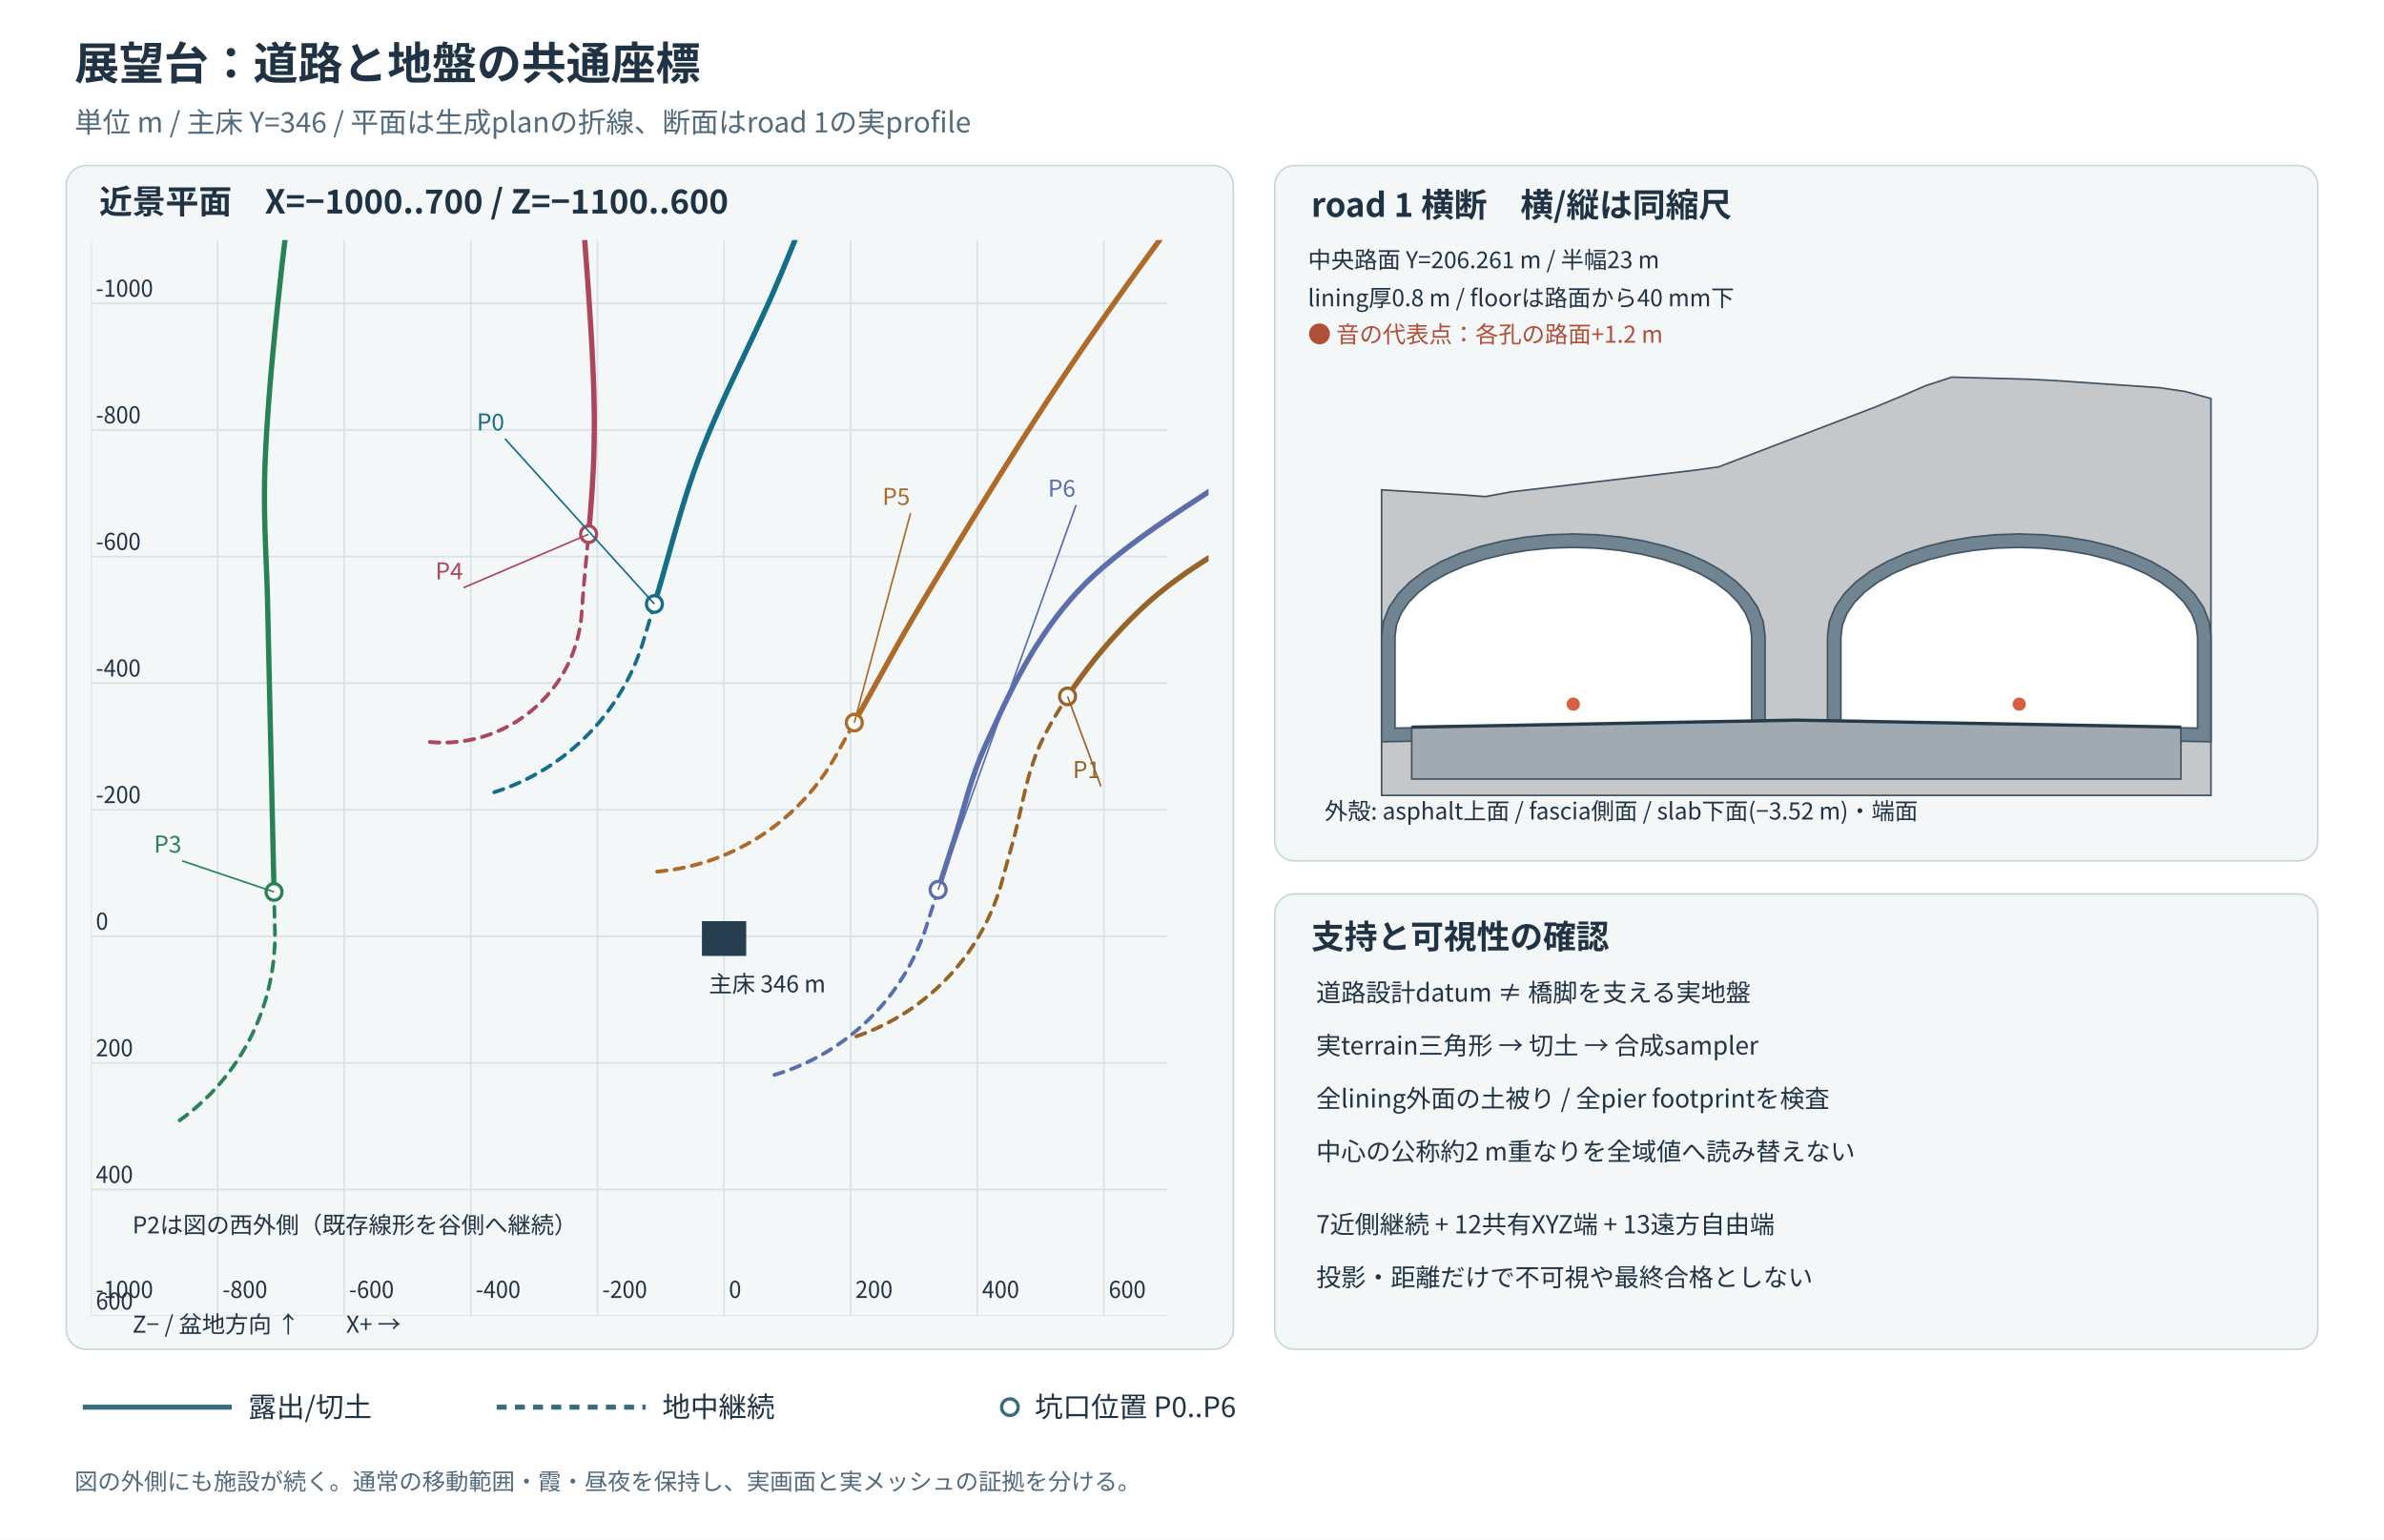
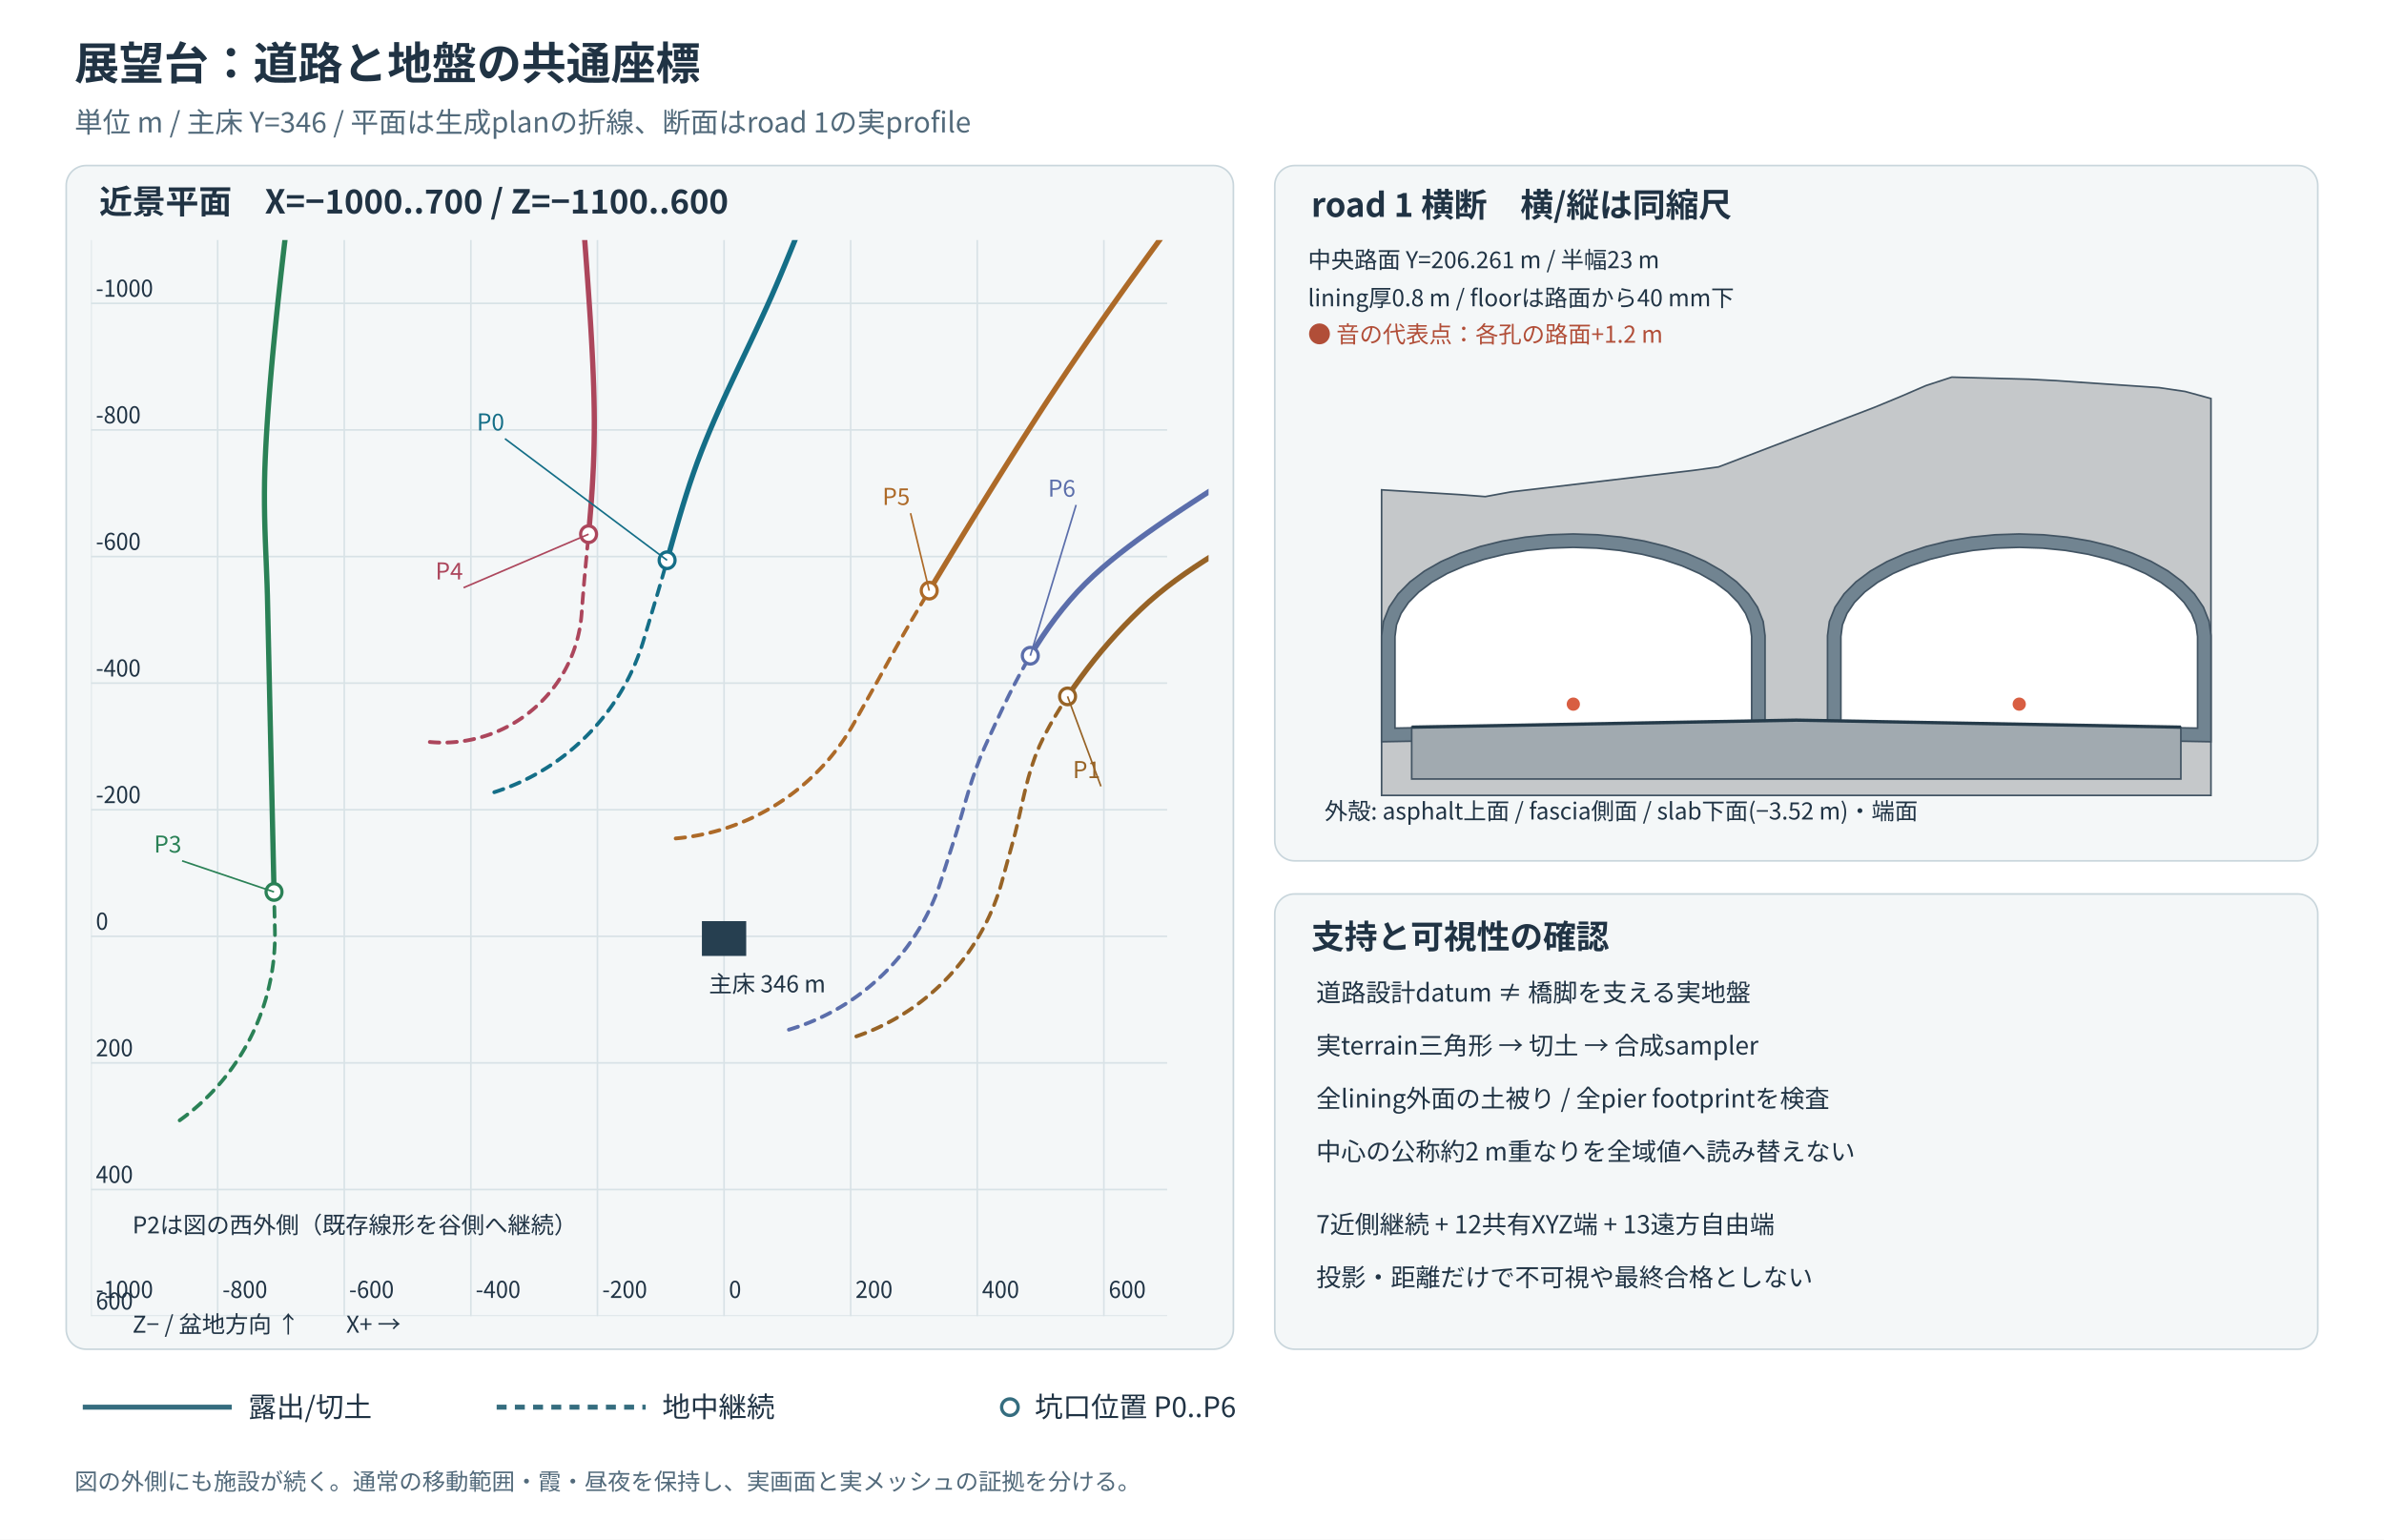
<svg xmlns="http://www.w3.org/2000/svg" viewBox="0 0 1440 930" role="img" aria-labelledby="title description">
  <defs>
    <clipPath id="plan">
      <rect x="55" y="145" width="675" height="650" />
    </clipPath>
  </defs>
  <style>text{font-family:"Hiragino Kaku Gothic ProN","Noto Sans CJK JP",sans-serif;fill:#203344;font-size:17px}.small{font-size:14px}.title{font-size:27px;font-weight:700}.section{font-size:20px;font-weight:700}.muted{fill:#526a7b}.panel{fill:#f4f7f8;stroke:#c9d6dc}.grid{stroke:#d8e2e6;stroke-width:1}.road{fill:none;stroke-linejoin:round;stroke-linecap:round}.note{font-size:15px}</style>
  <rect width="1440" height="930" fill="#fff" />
  <text x="45" y="48" class="title">展望台：道路と地盤の共通座標</text>
  <text x="45" y="80" class="muted">単位 m / 主床 Y=346 / 平面は生成planの折線、断面はroad 1の実profile</text>
  <rect x="40" y="100" width="705" height="715" rx="12" class="panel" />
  <text x="60" y="129" class="section">近景平面　X=−1000..700 / Z=−1100..600</text>
  <g clip-path="url(#plan)">
    <g transform="translate(55 0) scale(0.962963 1) translate(-55 0)">
      <path d="M55.00,145 V795" class="grid" />
      <text x="58.0" y="784" class="small">-1000</text>
      <path d="M134.41,145 V795" class="grid" />
      <text x="137.412" y="784" class="small">-800</text>
      <path d="M213.82,145 V795" class="grid" />
      <text x="216.824" y="784" class="small">-600</text>
      <path d="M293.24,145 V795" class="grid" />
      <text x="296.235" y="784" class="small">-400</text>
      <path d="M372.65,145 V795" class="grid" />
      <text x="375.647" y="784" class="small">-200</text>
      <path d="M452.06,145 V795" class="grid" />
      <text x="455.059" y="784" class="small">0</text>
      <path d="M531.47,145 V795" class="grid" />
      <text x="534.471" y="784" class="small">200</text>
      <path d="M610.88,145 V795" class="grid" />
      <text x="613.882" y="784" class="small">400</text>
      <path d="M690.29,145 V795" class="grid" />
      <text x="693.294" y="784" class="small">600</text>
      <path d="M55,183.24 H730" class="grid" />
      <text x="58" y="179.235" class="small">-1000</text>
      <path d="M55,259.71 H730" class="grid" />
      <text x="58" y="255.706" class="small">-800</text>
      <path d="M55,336.18 H730" class="grid" />
      <text x="58" y="332.176" class="small">-600</text>
      <path d="M55,412.65 H730" class="grid" />
      <text x="58" y="408.647" class="small">-400</text>
      <path d="M55,489.12 H730" class="grid" />
      <text x="58" y="485.118" class="small">-200</text>
      <path d="M55,565.59 H730" class="grid" />
      <text x="58" y="561.588" class="small">0</text>
      <path d="M55,642.06 H730" class="grid" />
      <text x="58" y="638.059" class="small">200</text>
      <path d="M55,718.53 H730" class="grid" />
      <text x="58" y="714.529" class="small">400</text>
      <path d="M55,795.00 H730" class="grid" />
      <text x="58" y="791.0" class="small">600</text>
-       <polyline points="408.38,364.85 408.38,364.85 410.43,358.26 412.43,351.66 414.39,345.04 416.33,338.42 418.26,331.80 420.20,325.18 422.16,318.57 424.16,311.96 426.22,305.38 428.35,298.81 430.55,292.27 432.86,285.76 435.26,279.28 437.79,272.84 440.42,266.45 443.14,260.09 445.95,253.77 448.83,247.47 451.76,241.20 454.75,234.95 457.77,228.72 460.81,222.49 463.86,216.27 466.92,210.06 469.97,203.84 473.00,197.61 476.00,191.37 478.97,185.11 481.89,178.83 484.73,172.52 487.52,166.19 490.26,159.83 492.97,153.47 495.66,147.10 498.34,140.72 501.04,134.35 503.75,127.99 506.50,121.64 509.29,115.31 512.13,109.00 515.04,102.71 518.02,96.46 521.09,90.25 524.25,84.08 527.51,77.96 530.88,71.90" class="road" stroke="#146e87" stroke-width="3.3" />
-       <polyline points="307.90,478.53 308.84,478.24 309.79,477.94 310.73,477.63 311.67,477.32 312.60,477.00 313.54,476.68 314.47,476.35 315.40,476.01 316.32,475.67 317.25,475.32 318.17,474.97 319.09,474.61 320.00,474.24 320.92,473.87 321.83,473.49 322.74,473.10 323.64,472.71 324.54,472.31 325.44,471.91 326.34,471.50 327.24,471.08 328.13,470.66 329.01,470.23 329.90,469.80 330.78,469.36 331.66,468.91 332.53,468.46 333.41,468.01 334.27,467.54 335.14,467.07 336.00,466.60 336.86,466.12 337.71,465.63 338.56,465.14 339.41,464.64 340.26,464.14 341.10,463.63 341.93,463.12 342.77,462.60 343.60,462.07 344.42,461.54 345.24,461.01 346.06,460.46 346.87,459.92 347.68,459.36 348.49,458.80 349.29,458.24 350.09,457.67 350.88,457.10 351.67,456.52 352.46,455.93 353.24,455.34 354.02,454.75 354.79,454.15 355.56,453.54 356.32,452.93 357.08,452.32 357.83,451.70 358.58,451.07 359.33,450.44 360.07,449.80 360.81,449.16 361.54,448.52 362.27,447.87 362.99,447.21 363.71,446.55 364.42,445.88 365.13,445.21 365.83,444.54 366.53,443.86 367.22,443.18 367.91,442.49 368.60,441.80 369.27,441.10 369.95,440.40 370.62,439.69 371.28,438.98 371.94,438.26 372.59,437.54 373.24,436.82 373.88,436.09 374.52,435.36 375.15,434.62 375.78,433.88 376.40,433.13 377.01,432.38 377.63,431.63 378.23,430.87 378.83,430.11 379.42,429.34 380.01,428.58 380.60,427.80 381.17,427.02 381.74,426.24 382.31,425.46 382.87,424.67 383.43,423.88 383.98,423.08 384.52,422.28 385.06,421.48 385.59,420.67 386.11,419.86 386.63,419.04 387.15,418.23 387.66,417.40 388.16,416.58 388.65,415.75 389.14,414.92 389.63,414.09 390.11,413.25 390.58,412.41 391.05,411.56 391.51,410.72 391.96,409.87 392.41,409.01 392.85,408.16 393.28,407.30 393.71,406.44 394.14,405.57 394.55,404.71 394.96,403.83 395.37,402.96 395.77,402.09 396.16,401.21 396.54,400.33 396.92,399.44 397.29,398.56 397.66,397.67 398.02,396.78 398.37,395.88 398.72,394.99 399.06,394.09 399.39,393.19 399.72,392.29 400.04,391.38 400.36,390.48 400.66,389.57 400.97,388.66 401.26,387.74 401.55,386.83 401.83,385.91 402.12,385.00 402.40,384.08 402.69,383.17 402.97,382.25 403.26,381.34 403.54,380.42 403.83,379.50 404.11,378.59 404.40,377.67 404.68,376.76 404.97,375.84 405.25,374.93 405.53,374.01 405.82,373.09 406.10,372.18 406.39,371.26 406.67,370.35 406.96,369.43 407.24,368.52 407.53,367.60 407.81,366.68 408.10,365.77 408.38,364.85" class="road" stroke="#146e87" stroke-width="2.3" stroke-dasharray="6 5" />
+       <polyline points="416.33,338.42 416.33,338.42 418.26,331.80 420.20,325.18 422.16,318.57 424.16,311.96 426.22,305.38 428.35,298.81 430.55,292.27 432.86,285.76 435.26,279.28 437.79,272.84 440.42,266.45 443.14,260.09 445.95,253.77 448.83,247.47 451.76,241.20 454.75,234.95 457.77,228.72 460.81,222.49 463.86,216.27 466.92,210.06 469.97,203.84 473.00,197.61 476.00,191.37 478.97,185.11 481.89,178.83 484.73,172.52 487.52,166.19 490.26,159.83 492.97,153.47 495.66,147.10 498.34,140.72 501.04,134.35 503.75,127.99 506.50,121.64 509.29,115.31 512.13,109.00 515.04,102.71 518.02,96.46 521.09,90.25 524.25,84.08 527.51,77.96 530.88,71.90" class="road" stroke="#146e87" stroke-width="3.3" />
+       <polyline points="307.90,478.53 308.84,478.24 309.79,477.94 310.73,477.63 311.67,477.32 312.60,477.00 313.54,476.68 314.47,476.35 315.40,476.01 316.32,475.67 317.25,475.32 318.17,474.97 319.09,474.61 320.00,474.24 320.92,473.87 321.83,473.49 322.74,473.10 323.64,472.71 324.54,472.31 325.44,471.91 326.34,471.50 327.24,471.08 328.13,470.66 329.01,470.23 329.90,469.80 330.78,469.36 331.66,468.91 332.53,468.46 333.41,468.01 334.27,467.54 335.14,467.07 336.00,466.60 336.86,466.12 337.71,465.63 338.56,465.14 339.41,464.64 340.26,464.14 341.10,463.63 341.93,463.12 342.77,462.60 343.60,462.07 344.42,461.54 345.24,461.01 346.06,460.46 346.87,459.92 347.68,459.36 348.49,458.80 349.29,458.24 350.09,457.67 350.88,457.10 351.67,456.52 352.46,455.93 353.24,455.34 354.02,454.75 354.79,454.15 355.56,453.54 356.32,452.93 357.08,452.32 357.83,451.70 358.58,451.07 359.33,450.44 360.07,449.80 360.81,449.16 361.54,448.52 362.27,447.87 362.99,447.21 363.71,446.55 364.42,445.88 365.13,445.21 365.83,444.54 366.53,443.86 367.22,443.18 367.91,442.49 368.60,441.80 369.27,441.10 369.95,440.40 370.62,439.69 371.28,438.98 371.94,438.26 372.59,437.54 373.24,436.82 373.88,436.09 374.52,435.36 375.15,434.62 375.78,433.88 376.40,433.13 377.01,432.38 377.63,431.63 378.23,430.87 378.83,430.11 379.42,429.34 380.01,428.58 380.60,427.80 381.17,427.02 381.74,426.24 382.31,425.46 382.87,424.67 383.43,423.88 383.98,423.08 384.52,422.28 385.06,421.48 385.59,420.67 386.11,419.86 386.63,419.04 387.15,418.23 387.66,417.40 388.16,416.58 388.65,415.75 389.14,414.92 389.63,414.09 390.11,413.25 390.58,412.41 391.05,411.56 391.51,410.72 391.96,409.87 392.41,409.01 392.85,408.16 393.28,407.30 393.71,406.44 394.14,405.57 394.55,404.71 394.96,403.83 395.37,402.96 395.77,402.09 396.16,401.21 396.54,400.33 396.92,399.44 397.29,398.56 397.66,397.67 398.02,396.78 398.37,395.88 398.72,394.99 399.06,394.09 399.39,393.19 399.72,392.29 400.04,391.38 400.36,390.48 400.66,389.57 400.97,388.66 401.26,387.74 401.55,386.83 401.83,385.91 402.12,385.00 402.40,384.08 402.69,383.17 402.97,382.25 403.26,381.34 403.54,380.42 403.83,379.50 404.11,378.59 404.40,377.67 404.68,376.76 404.97,375.84 405.25,374.93 405.53,374.01 405.82,373.09 406.10,372.18 406.39,371.26 406.67,370.35 406.96,369.43 407.24,368.52 407.53,367.60 407.81,366.68 408.10,365.77 408.38,364.85 410.43,358.26 412.43,351.66 414.39,345.04 416.33,338.42" class="road" stroke="#146e87" stroke-width="2.3" stroke-dasharray="6 5" />
      <polyline points="667.52,420.66 667.52,420.66 671.54,414.97 675.70,409.38 679.98,403.87 684.40,398.46 688.93,393.14 693.58,387.92 698.36,382.80 703.25,377.78 708.26,372.87 713.39,368.09 718.65,363.43 724.08,358.96 729.66,354.65 735.36,350.51 741.17,346.51 747.08,342.63 753.06,338.86 759.10,335.18 765.19,331.59 771.32,328.05 777.48,324.56 783.65,321.09 789.84,317.65 796.03,314.21 802.21,310.76 808.38,307.29" class="road" stroke="#976326" stroke-width="3.3" />
      <polyline points="534.99,626.03 535.93,625.72 536.86,625.40 537.80,625.07 538.73,624.74 539.66,624.40 540.58,624.06 541.51,623.70 542.43,623.35 543.34,622.98 544.26,622.61 545.17,622.24 546.08,621.86 546.99,621.47 547.89,621.08 548.80,620.68 549.70,620.27 550.59,619.86 551.48,619.44 552.37,619.02 553.26,618.59 554.14,618.15 555.02,617.71 555.90,617.26 556.78,616.81 557.65,616.35 558.51,615.89 559.38,615.42 560.24,614.94 561.10,614.46 561.95,613.97 562.80,613.48 563.65,612.98 564.49,612.47 565.33,611.96 566.16,611.45 567.00,610.92 567.82,610.40 568.65,609.86 569.47,609.33 570.28,608.78 571.10,608.23 571.91,607.68 572.71,607.12 573.51,606.55 574.31,605.98 575.10,605.41 575.89,604.83 576.67,604.24 577.45,603.65 578.23,603.05 579.00,602.45 579.76,601.84 580.53,601.23 581.28,600.61 582.04,599.99 582.79,599.36 583.53,598.73 584.27,598.09 585.00,597.45 585.73,596.80 586.46,596.15 587.18,595.49 587.90,594.83 588.61,594.16 589.32,593.49 590.02,592.82 590.71,592.14 591.41,591.45 592.09,590.76 592.77,590.07 593.45,589.37 594.12,588.66 594.79,587.95 595.45,587.24 596.11,586.53 596.76,585.80 597.41,585.08 598.05,584.35 598.68,583.61 599.31,582.88 599.94,582.13 600.56,581.39 601.17,580.64 601.78,579.88 602.38,579.12 602.98,578.36 603.57,577.59 604.16,576.82 604.74,576.04 605.32,575.27 605.89,574.48 606.45,573.70 607.01,572.91 607.56,572.11 608.11,571.32 608.65,570.51 609.19,569.71 609.72,568.90 610.24,568.09 610.76,567.27 611.27,566.45 611.78,565.63 612.28,564.81 612.77,563.98 613.26,563.15 613.74,562.31 614.22,561.47 614.69,560.63 615.15,559.79 615.61,558.94 616.06,558.09 616.51,557.23 616.95,556.38 617.38,555.52 617.81,554.65 618.23,553.79 618.65,552.92 619.05,552.05 619.46,551.17 619.85,550.30 620.24,549.42 620.62,548.54 621.00,547.65 621.37,546.76 621.74,545.87 622.09,544.98 622.44,544.09 622.79,543.19 623.13,542.29 623.46,541.39 623.78,540.49 624.10,539.58 624.42,538.68 624.72,537.77 625.02,536.86 625.31,535.94 625.60,535.03 625.88,534.11 626.15,533.19 626.42,532.27 626.68,531.35 626.94,530.43 627.20,529.50 627.47,528.58 627.73,527.66 627.99,526.74 628.25,525.82 628.52,524.90 628.78,523.97 629.04,523.05 629.31,522.13 629.57,521.21 629.83,520.29 630.09,519.37 630.36,518.44 630.62,517.52 630.88,516.60 631.14,515.68 631.41,514.76 631.67,513.83 631.93,512.91 632.20,511.99 632.46,511.07 632.72,510.15 634.61,503.51 636.30,496.83 637.89,490.12 639.44,483.40 641.07,476.70 642.86,470.04 644.88,463.44 647.21,456.93 649.91,450.56 652.99,444.36 656.36,438.29 659.92,432.32 663.64,426.44 667.52,420.66" class="road" stroke="#976326" stroke-width="2.3" stroke-dasharray="6 5" />
      <polyline points="169.77,538.78 169.77,538.78 169.75,537.82 169.73,536.87 169.71,535.91 169.68,534.96 169.66,534.00 169.64,533.05 169.62,532.09 169.60,531.14 169.57,530.18 169.55,529.22 169.53,528.27 169.51,527.31 169.48,526.36 169.46,525.40 169.44,524.45 169.42,523.49 169.40,522.53 169.37,521.58 169.35,520.62 169.33,519.67 169.31,518.71 169.28,517.76 169.26,516.80 169.24,515.85 169.22,514.89 169.20,513.93 169.17,512.98 169.15,512.02 169.13,511.07 169.11,510.11 169.09,509.16 169.06,508.20 169.04,507.24 169.02,506.29 169.00,505.33 168.97,504.38 168.95,503.42 168.93,502.47 168.91,501.51 168.89,500.55 168.86,499.60 168.84,498.64 168.82,497.69 168.80,496.73 168.77,495.78 168.75,494.82 168.73,493.87 168.71,492.91 168.69,491.95 168.66,491.00 168.64,490.04 168.62,489.09 168.60,488.13 168.57,487.18 168.55,486.22 168.53,485.26 168.51,484.31 168.49,483.35 168.46,482.40 168.44,481.44 168.42,480.49 168.40,479.53 168.38,478.58 168.35,477.62 168.33,476.66 168.31,475.71 168.29,474.75 168.26,473.80 168.24,472.84 168.22,471.89 168.20,470.93 168.18,469.97 168.15,469.02 168.13,468.06 168.11,467.11 168.09,466.15 168.06,465.20 168.04,464.24 168.02,463.28 168.00,462.33 167.98,461.37 167.95,460.42 167.93,459.46 167.91,458.51 167.89,457.55 167.86,456.60 167.84,455.64 167.82,454.68 167.80,453.73 167.78,452.77 167.75,451.82 167.73,450.86 167.71,449.91 167.69,448.95 167.67,447.99 167.64,447.04 167.62,446.08 167.60,445.13 167.58,444.17 167.55,443.22 167.53,442.26 167.51,441.30 167.49,440.35 167.47,439.39 167.44,438.44 167.42,437.48 167.40,436.53 167.38,435.57 167.35,434.62 167.33,433.66 167.31,432.70 167.29,431.75 167.27,430.79 167.24,429.84 167.22,428.88 167.20,427.93 167.18,426.97 167.15,426.01 167.13,425.06 167.11,424.10 167.09,423.15 167.07,422.19 167.04,421.24 167.02,420.28 167.00,419.33 166.98,418.37 166.96,417.41 166.93,416.46 166.91,415.50 166.89,414.55 166.87,413.59 166.84,412.64 166.82,411.68 166.80,410.72 166.78,409.77 166.76,408.81 166.73,407.86 166.71,406.90 166.69,405.95 166.67,404.99 166.64,404.03 166.62,403.08 166.60,402.12 166.58,401.17 166.56,400.21 166.53,399.26 166.51,398.30 166.49,397.35 166.47,396.39 166.44,395.43 166.42,394.48 166.40,393.52 166.38,392.57 166.36,391.61 166.33,390.66 166.31,389.70 166.29,388.74 166.27,387.79 166.25,386.83 166.22,385.88 166.20,384.92 166.18,383.97 166.16,383.01 166.13,382.06 166.11,381.10 166.09,380.14 166.07,379.19 166.05,378.23 166.02,377.28 166.00,376.32 165.98,375.37 165.96,374.41 165.93,373.45 165.91,372.50 165.89,371.54 165.87,370.59 165.85,369.63 165.82,368.68 165.80,367.72 165.78,366.76 165.62,359.89 165.40,353.01 165.13,346.14 164.85,339.27 164.55,332.39 164.28,325.52 164.05,318.65 163.88,311.77 163.78,304.89 163.76,298.01 163.83,291.14 163.99,284.26 164.25,277.39 164.58,270.52 164.97,263.65 165.41,256.78 165.89,249.92 166.41,243.06 166.97,236.20 167.55,229.35 168.17,222.49 168.81,215.64 169.48,208.79 170.17,201.95 170.88,195.10 171.60,188.26 172.35,181.42 173.12,174.58 173.90,167.75 174.70,160.91 175.52,154.08 176.35,147.24 177.19,140.41 178.05,133.59 178.92,126.76 179.80,119.93 180.70,113.11 181.61,106.29 182.54,99.47 183.57,92.66 184.69,85.87 185.89,79.09 187.16,72.32" class="road" stroke="#2a8156" stroke-width="3.3" />
      <polyline points="110.56,676.75 111.37,676.19 112.17,675.62 112.97,675.05 113.76,674.48 114.55,673.90 115.33,673.31 116.11,672.72 116.89,672.13 117.66,671.53 118.43,670.92 119.19,670.31 119.95,669.69 120.70,669.07 121.45,668.44 122.20,667.81 122.94,667.18 123.68,666.53 124.41,665.89 125.13,665.24 125.86,664.58 126.57,663.92 127.29,663.26 127.99,662.58 128.70,661.91 129.39,661.23 130.09,660.55 130.78,659.86 131.46,659.16 132.14,658.46 132.81,657.76 133.48,657.06 134.14,656.34 134.80,655.63 135.45,654.91 136.10,654.18 136.74,653.45 137.38,652.72 138.01,651.98 138.63,651.24 139.25,650.49 139.87,649.74 140.48,648.99 141.08,648.23 141.68,647.47 142.28,646.70 142.86,645.93 143.45,645.16 144.02,644.38 144.59,643.60 145.16,642.81 145.72,642.02 146.27,641.23 146.82,640.44 147.37,639.63 147.90,638.83 148.43,638.02 148.96,637.21 149.48,636.40 149.99,635.58 150.50,634.76 151.00,633.93 151.50,633.10 151.99,632.27 152.47,631.44 152.95,630.60 153.42,629.76 153.88,628.92 154.34,628.07 154.80,627.22 155.24,626.36 155.68,625.51 156.12,624.65 156.55,623.79 156.97,622.92 157.39,622.05 157.80,621.18 158.20,620.31 158.60,619.43 158.99,618.55 159.37,617.67 159.75,616.79 160.12,615.90 160.49,615.01 160.85,614.12 161.20,613.23 161.54,612.33 161.88,611.44 162.22,610.53 162.54,609.63 162.86,608.73 163.18,607.82 163.48,606.91 163.79,606.00 164.08,605.09 164.37,604.17 164.65,603.26 164.92,602.34 165.19,601.42 165.45,600.49 165.70,599.57 165.95,598.64 166.19,597.72 166.43,596.79 166.65,595.86 166.87,594.93 167.09,593.99 167.29,593.06 167.50,592.12 167.69,591.18 167.88,590.24 168.06,589.30 168.23,588.36 168.40,587.42 168.56,586.48 168.71,585.53 168.86,584.59 168.99,583.64 169.13,582.69 169.25,581.75 169.37,580.80 169.48,579.85 169.59,578.90 169.69,577.95 169.78,576.99 169.86,576.04 169.94,575.09 170.01,574.14 170.08,573.18 170.13,572.23 170.18,571.27 170.23,570.32 170.26,569.36 170.29,568.41 170.31,567.45 170.33,566.50 170.34,565.54 170.34,564.58 170.34,563.63 170.32,562.67 170.31,561.72 170.28,560.76 170.26,559.80 170.24,558.85 170.22,557.89 170.19,556.94 170.17,555.98 170.15,555.03 170.13,554.07 170.11,553.12 170.08,552.16 170.06,551.20 170.04,550.25 170.02,549.29 169.99,548.34 169.97,547.38 169.95,546.43 169.93,545.47 169.91,544.51 169.88,543.56 169.86,542.60 169.84,541.65 169.82,540.69 169.80,539.74 169.77,538.78" class="road" stroke="#2a8156" stroke-width="2.3" stroke-dasharray="6 5" />
      <polyline points="367.08,322.68 367.08,322.68 367.71,315.83 368.30,308.99 368.85,302.13 369.34,295.28 369.75,288.42 370.10,281.56 370.37,274.69 370.55,267.82 370.65,260.95 370.67,254.08 370.60,247.21 370.46,240.34 370.26,233.47 370.00,226.61 369.70,219.74 369.35,212.88 368.97,206.02 368.56,199.16 368.12,192.30 367.65,185.44 367.17,178.59 366.67,171.73 366.16,164.88 365.64,158.03 365.12,151.18 364.59,144.32 364.06,137.47 363.53,130.62 363.01,123.77 362.49,116.91 361.99,110.06 361.49,103.21 361.02,96.35 360.56,89.49 360.12,82.63 359.71,75.77 359.33,68.91" class="road" stroke="#ac465c" stroke-width="3.3" />
      <polyline points="267.47,448.20 268.46,448.28 269.45,448.35 270.44,448.42 271.43,448.47 272.42,448.51 273.42,448.54 274.41,448.55 275.40,448.56 276.39,448.56 277.39,448.55 278.38,448.52 279.37,448.48 280.36,448.44 281.35,448.38 282.34,448.31 283.33,448.23 284.32,448.14 285.31,448.04 286.29,447.93 287.28,447.81 288.26,447.67 289.24,447.53 290.22,447.38 291.20,447.21 292.17,447.03 293.15,446.85 294.12,446.65 295.09,446.44 296.05,446.22 297.02,446.00 297.98,445.76 298.94,445.51 299.89,445.25 300.84,444.97 301.79,444.69 302.74,444.40 303.68,444.10 304.62,443.79 305.55,443.46 306.48,443.13 307.41,442.79 308.33,442.43 309.25,442.07 310.16,441.70 311.07,441.32 311.98,440.92 312.88,440.52 313.77,440.11 314.66,439.68 315.55,439.25 316.43,438.81 317.30,438.36 318.17,437.90 319.04,437.43 319.90,436.95 320.75,436.46 321.60,435.96 322.44,435.45 323.27,434.93 324.10,434.41 324.92,433.87 325.74,433.33 326.55,432.77 327.35,432.21 328.15,431.64 328.94,431.06 329.72,430.47 330.50,429.88 331.26,429.27 332.03,428.66 332.78,428.04 333.53,427.41 334.27,426.77 335.00,426.12 335.72,425.47 336.44,424.81 337.15,424.14 337.85,423.46 338.54,422.78 339.22,422.08 339.90,421.38 340.57,420.68 341.23,419.96 341.88,419.24 342.52,418.51 343.15,417.78 343.78,417.03 344.39,416.28 345.00,415.53 345.60,414.77 346.19,414.00 346.77,413.22 347.34,412.44 347.90,411.65 348.45,410.86 349.00,410.06 349.53,409.25 350.05,408.44 350.57,407.62 351.07,406.80 351.57,405.97 352.05,405.14 352.53,404.30 352.99,403.45 353.45,402.60 353.89,401.75 354.33,400.89 354.75,400.03 355.17,399.16 355.57,398.28 355.97,397.41 356.35,396.52 356.73,395.64 357.09,394.75 357.44,393.86 357.78,392.96 358.11,392.06 358.43,391.15 358.74,390.24 359.04,389.33 359.33,388.42 359.61,387.50 359.88,386.58 360.13,385.66 360.38,384.73 360.61,383.80 360.83,382.87 361.04,381.94 361.25,381.00 361.44,380.06 361.61,379.12 361.78,378.18 361.94,377.24 362.08,376.29 362.22,375.34 362.34,374.39 362.45,373.44 362.55,372.49 362.64,371.54 362.72,370.59 363.24,363.74 363.82,356.89 364.43,350.04 365.08,343.20 365.75,336.36 366.42,329.52 367.08,322.68" class="road" stroke="#ac465c" stroke-width="2.3" stroke-dasharray="6 5" />
-       <polyline points="533.75,436.50 533.75,436.50 534.23,435.66 534.72,434.83 535.20,433.99 535.68,433.16 536.17,432.33 536.65,431.49 537.14,430.66 537.62,429.82 538.11,428.99 538.59,428.15 539.07,427.32 539.56,426.48 540.04,425.65 540.53,424.82 541.01,423.98 541.49,423.15 541.98,422.31 542.46,421.48 542.95,420.64 543.43,419.81 543.92,418.97 544.40,418.14 544.88,417.31 545.37,416.47 548.85,410.47 552.30,404.45 555.74,398.43 559.20,392.42 562.69,386.42 566.22,380.45 569.81,374.51 573.44,368.59 577.09,362.68 580.75,356.78 584.42,350.88 588.11,345.00 591.80,339.11 595.50,333.24 599.22,327.37 602.94,321.50 606.67,315.64 610.41,309.79 614.16,303.94 617.92,298.10 621.69,292.26 625.48,286.43 629.27,280.61 633.07,274.79 636.89,268.98 640.73,263.18 644.58,257.40 648.45,251.62 652.33,245.85 656.24,240.10 660.18,234.37 664.14,228.65 668.11,222.94 672.11,217.25 676.13,211.57 680.17,205.90 684.23,200.25 688.31,194.61 692.41,188.98 696.53,183.36 700.66,177.76 704.81,172.16 708.97,166.58 713.15,161.01 717.34,155.44 721.54,149.88 725.75,144.33 729.97,138.78 734.19,133.24 738.45,127.73 742.77,122.26 747.14,116.82 751.54,111.41 755.98,106.03 760.44,100.66 764.92,95.31 769.41,89.96 773.89,84.62 778.38,79.27 782.85,73.91 787.31,68.54" class="road" stroke="#ad6a28" stroke-width="3.3" />
-       <polyline points="410.06,526.49 411.05,526.41 412.04,526.31 413.02,526.21 414.01,526.10 415.00,525.99 415.98,525.86 416.96,525.74 417.95,525.60 418.93,525.46 419.91,525.31 420.89,525.16 421.87,525.00 422.84,524.83 423.82,524.66 424.80,524.48 425.77,524.29 426.74,524.10 427.71,523.90 428.68,523.69 429.65,523.48 430.61,523.26 431.58,523.03 432.54,522.80 433.50,522.56 434.46,522.32 435.42,522.07 436.38,521.81 437.33,521.54 438.28,521.27 439.23,521.00 440.18,520.71 441.13,520.42 442.07,520.13 443.01,519.82 443.95,519.52 444.89,519.20 445.82,518.88 446.76,518.55 447.69,518.22 448.61,517.88 449.54,517.53 450.46,517.18 451.38,516.82 452.30,516.46 453.22,516.09 454.13,515.71 455.04,515.33 455.94,514.94 456.85,514.54 457.75,514.14 458.65,513.74 459.54,513.32 460.43,512.90 461.32,512.48 462.21,512.05 463.09,511.61 463.97,511.17 464.85,510.72 465.72,510.27 466.59,509.81 467.46,509.34 468.32,508.87 469.18,508.39 470.04,507.91 470.89,507.42 471.74,506.92 472.59,506.42 473.43,505.92 474.27,505.41 475.10,504.89 475.93,504.37 476.76,503.84 477.58,503.30 478.40,502.76 479.22,502.22 480.03,501.67 480.84,501.11 481.64,500.55 482.44,499.99 483.24,499.41 484.03,498.84 484.82,498.26 485.60,497.67 486.38,497.08 487.15,496.48 487.92,495.87 488.69,495.27 489.45,494.65 490.21,494.03 490.96,493.41 491.71,492.78 492.45,492.15 493.19,491.51 493.92,490.87 494.65,490.22 495.38,489.56 496.10,488.91 496.81,488.24 497.52,487.58 498.23,486.90 498.93,486.23 499.62,485.55 500.32,484.86 501.00,484.17 501.68,483.47 502.36,482.77 503.03,482.07 503.70,481.36 504.36,480.65 505.01,479.93 505.66,479.21 506.31,478.48 506.95,477.75 507.58,477.01 508.21,476.27 508.83,475.53 509.45,474.78 510.07,474.03 510.67,473.28 511.28,472.52 511.87,471.75 512.46,470.98 513.05,470.21 513.63,469.44 514.20,468.66 514.77,467.87 515.34,467.09 515.89,466.30 516.44,465.50 516.99,464.70 517.53,463.90 518.07,463.09 518.59,462.29 519.12,461.47 519.63,460.66 520.14,459.84 520.65,459.01 521.15,458.19 521.64,457.36 522.13,456.53 522.61,455.69 523.10,454.86 523.58,454.02 524.07,453.19 524.55,452.35 525.03,451.52 525.52,450.68 526.00,449.85 526.49,449.02 526.97,448.18 527.45,447.35 527.94,446.51 528.42,445.68 528.91,444.84 529.39,444.01 529.88,443.17 530.36,442.34 530.84,441.51 531.33,440.67 531.81,439.84 532.30,439.00 532.78,438.17 533.26,437.33 533.75,436.50" class="road" stroke="#ad6a28" stroke-width="2.3" stroke-dasharray="6 5" />
-       <polyline points="586.32,537.46 586.32,537.46 586.62,536.55 586.92,535.64 587.22,534.73 587.53,533.82 587.83,532.91 588.13,532.00 588.44,531.09 588.74,530.17 589.04,529.26 589.34,528.35 589.65,527.44 589.95,526.53 590.25,525.62 590.55,524.71 590.86,523.80 591.16,522.89 591.46,521.98 591.76,521.07 592.07,520.16 592.37,519.25 592.67,518.34 592.98,517.43 593.28,516.52 593.58,515.61 593.88,514.70 594.19,513.79 594.49,512.88 594.79,511.97 595.09,511.06 595.40,510.15 597.57,503.60 599.62,497.01 601.61,490.41 603.59,483.81 605.63,477.22 607.80,470.67 610.14,464.17 612.69,457.75 615.47,451.42 618.43,445.17 621.41,438.92 624.41,432.68 627.46,426.46 630.59,420.28 633.80,414.14 637.13,408.06 640.57,402.04 644.15,396.09 647.88,390.23 651.77,384.46 655.81,378.80 660.03,373.25 664.43,367.83 669.00,362.55 673.75,357.42 678.71,352.48 683.86,347.72 689.18,343.14 694.63,338.69 700.19,334.38 705.84,330.18 711.56,326.07 717.35,322.04 723.19,318.09 729.08,314.20 735.00,310.35 740.94,306.55 746.91,302.78 752.90,299.03 758.90,295.31 764.90,291.59 770.91,287.87 776.91,284.15 782.91,280.41 788.89,276.66 794.85,272.88 800.79,269.07 806.70,265.21" class="road" stroke="#5b6eab" stroke-width="3.3" />
-       <polyline points="483.61,649.28 484.57,649.01 485.51,648.73 486.46,648.44 487.40,648.14 488.35,647.84 489.29,647.54 490.22,647.22 491.16,646.90 492.09,646.58 493.02,646.25 493.95,645.91 494.88,645.56 495.80,645.21 496.72,644.86 497.64,644.49 498.56,644.12 499.47,643.75 500.38,643.37 501.29,642.98 502.19,642.59 503.09,642.19 503.99,641.78 504.89,641.37 505.78,640.95 506.67,640.53 507.56,640.10 508.44,639.67 509.32,639.22 510.20,638.78 511.08,638.32 511.95,637.87 512.81,637.40 513.68,636.93 514.54,636.45 515.40,635.97 516.25,635.49 517.10,634.99 517.95,634.49 518.79,633.99 519.63,633.48 520.47,632.96 521.30,632.44 522.13,631.91 522.95,631.38 523.77,630.84 524.59,630.30 525.40,629.75 526.21,629.20 527.01,628.64 527.81,628.07 528.61,627.50 529.40,626.93 530.19,626.35 530.98,625.76 531.75,625.17 532.53,624.57 533.30,623.97 534.07,623.36 534.83,622.75 535.59,622.13 536.34,621.51 537.09,620.88 537.84,620.25 538.58,619.61 539.31,618.97 540.04,618.33 540.77,617.67 541.49,617.02 542.21,616.35 542.92,615.69 543.62,615.02 544.33,614.34 545.02,613.66 545.72,612.98 546.40,612.29 547.08,611.59 547.76,610.89 548.43,610.19 549.10,609.48 549.76,608.77 550.42,608.05 551.07,607.33 551.72,606.61 552.36,605.88 553.00,605.14 553.63,604.40 554.25,603.66 554.87,602.92 555.49,602.16 556.09,601.41 556.70,600.65 557.30,599.89 557.89,599.12 558.48,598.35 559.06,597.58 559.63,596.80 560.20,596.01 560.77,595.23 561.33,594.44 561.88,593.65 562.43,592.85 562.97,592.05 563.51,591.24 564.04,590.43 564.56,589.62 565.08,588.81 565.59,587.99 566.10,587.17 566.60,586.34 567.09,585.51 567.58,584.68 568.06,583.84 568.54,583.01 569.01,582.16 569.48,581.32 569.93,580.47 570.39,579.62 570.83,578.77 571.27,577.91 571.71,577.05 572.13,576.19 572.55,575.32 572.97,574.45 573.38,573.58 573.78,572.71 574.18,571.83 574.57,570.95 574.95,570.07 575.33,569.19 575.70,568.30 576.06,567.41 576.42,566.52 576.77,565.63 577.12,564.73 577.46,563.83 577.79,562.93 578.11,562.03 578.43,561.12 578.75,560.22 579.05,559.31 579.35,558.40 579.66,557.49 579.96,556.58 580.26,555.66 580.56,554.75 580.87,553.84 581.17,552.93 581.47,552.02 581.78,551.11 582.08,550.20 582.38,549.29 582.68,548.38 582.99,547.47 583.29,546.56 583.59,545.65 583.89,544.74 584.20,543.83 584.50,542.92 584.80,542.01 585.11,541.10 585.41,540.19 585.71,539.28 586.01,538.37 586.32,537.46" class="road" stroke="#5b6eab" stroke-width="2.3" stroke-dasharray="6 5" />
+       <polyline points="580.75,356.78 580.75,356.78 584.42,350.88 588.11,345.00 591.80,339.11 595.50,333.24 599.22,327.37 602.94,321.50 606.67,315.64 610.41,309.79 614.16,303.94 617.92,298.10 621.69,292.26 625.48,286.43 629.27,280.61 633.07,274.79 636.89,268.98 640.73,263.18 644.58,257.40 648.45,251.62 652.33,245.85 656.24,240.10 660.18,234.37 664.14,228.65 668.11,222.94 672.11,217.25 676.13,211.57 680.17,205.90 684.23,200.25 688.31,194.61 692.41,188.98 696.53,183.36 700.66,177.76 704.81,172.16 708.97,166.58 713.15,161.01 717.34,155.44 721.54,149.88 725.75,144.33 729.97,138.78 734.19,133.24 738.45,127.73 742.77,122.26 747.14,116.82 751.54,111.41 755.98,106.03 760.44,100.66 764.92,95.31 769.41,89.96 773.89,84.62 778.38,79.27 782.85,73.91 787.31,68.54" class="road" stroke="#ad6a28" stroke-width="3.3" />
+       <polyline points="421.68,506.47 422.67,506.38 423.66,506.28 424.64,506.18 425.63,506.07 426.61,505.96 427.60,505.84 428.58,505.71 429.57,505.57 430.55,505.43 431.53,505.29 432.51,505.13 433.49,504.97 434.46,504.80 435.44,504.63 436.41,504.45 437.39,504.26 438.36,504.07 439.33,503.87 440.30,503.66 441.27,503.45 442.23,503.23 443.20,503.01 444.16,502.77 445.12,502.53 446.08,502.29 447.04,502.04 448.00,501.78 448.95,501.52 449.90,501.25 450.85,500.97 451.80,500.68 452.75,500.40 453.69,500.10 454.63,499.80 455.57,499.49 456.51,499.17 457.44,498.85 458.38,498.53 459.31,498.19 460.23,497.85 461.16,497.51 462.08,497.15 463.00,496.80 463.92,496.43 464.83,496.06 465.75,495.68 466.66,495.30 467.56,494.91 468.47,494.52 469.37,494.12 470.27,493.71 471.16,493.30 472.05,492.88 472.94,492.45 473.83,492.02 474.71,491.58 475.59,491.14 476.47,490.69 477.34,490.24 478.21,489.78 479.08,489.31 479.94,488.84 480.80,488.36 481.66,487.88 482.51,487.39 483.36,486.90 484.21,486.40 485.05,485.89 485.89,485.38 486.72,484.86 487.55,484.34 488.38,483.81 489.20,483.28 490.02,482.74 490.84,482.19 491.65,481.64 492.46,481.09 493.26,480.53 494.06,479.96 494.86,479.39 495.65,478.81 496.44,478.23 497.22,477.64 498.00,477.05 498.77,476.45 499.54,475.85 500.31,475.24 501.07,474.62 501.83,474.01 502.58,473.38 503.33,472.75 504.07,472.12 504.81,471.48 505.54,470.84 506.27,470.19 507.00,469.54 507.72,468.88 508.43,468.22 509.14,467.55 509.85,466.88 510.55,466.20 511.24,465.52 511.94,464.83 512.62,464.14 513.30,463.45 513.98,462.75 514.65,462.04 515.31,461.33 515.98,460.62 516.63,459.90 517.28,459.18 517.93,458.45 518.57,457.72 519.20,456.99 519.83,456.25 520.45,455.50 521.07,454.76 521.69,454.00 522.29,453.25 522.90,452.49 523.49,451.72 524.08,450.96 524.67,450.18 525.25,449.41 525.82,448.63 526.39,447.85 526.96,447.06 527.51,446.27 528.06,445.47 528.61,444.67 529.15,443.87 529.68,443.07 530.21,442.26 530.74,441.45 531.25,440.63 531.76,439.81 532.27,438.99 532.77,438.16 533.26,437.33 533.75,436.50 534.23,435.66 534.72,434.83 535.20,433.99 535.68,433.16 536.17,432.33 536.65,431.49 537.14,430.66 537.62,429.82 538.11,428.99 538.59,428.15 539.07,427.32 539.56,426.48 540.04,425.65 540.53,424.82 541.01,423.98 541.49,423.15 541.98,422.31 542.46,421.48 542.95,420.64 543.43,419.81 543.92,418.97 544.40,418.14 544.88,417.31 545.37,416.47 548.85,410.47 552.30,404.45 555.74,398.43 559.20,392.42 562.69,386.42 566.22,380.45 569.81,374.51 573.44,368.59 577.09,362.68 580.75,356.78" class="road" stroke="#ad6a28" stroke-width="2.3" stroke-dasharray="6 5" />
+       <polyline points="644.15,396.09 644.15,396.09 647.88,390.23 651.77,384.46 655.81,378.80 660.03,373.25 664.43,367.83 669.00,362.55 673.75,357.42 678.71,352.48 683.86,347.72 689.18,343.14 694.63,338.69 700.19,334.38 705.84,330.18 711.56,326.07 717.35,322.04 723.19,318.09 729.08,314.20 735.00,310.35 740.94,306.55 746.91,302.78 752.90,299.03 758.90,295.31 764.90,291.59 770.91,287.87 776.91,284.15 782.91,280.41 788.89,276.66 794.85,272.88 800.79,269.07 806.70,265.21" class="road" stroke="#5b6eab" stroke-width="3.3" />
+       <polyline points="492.70,621.97 493.65,621.70 494.59,621.42 495.54,621.13 496.49,620.83 497.43,620.53 498.37,620.23 499.31,619.91 500.24,619.59 501.17,619.27 502.11,618.93 503.03,618.60 503.96,618.25 504.88,617.90 505.80,617.55 506.72,617.18 507.64,616.81 508.55,616.44 509.46,616.06 510.37,615.67 511.27,615.28 512.18,614.88 513.07,614.47 513.97,614.06 514.86,613.64 515.75,613.22 516.64,612.79 517.52,612.35 518.40,611.91 519.28,611.47 520.16,611.01 521.03,610.55 521.89,610.09 522.76,609.62 523.62,609.14 524.48,608.66 525.33,608.17 526.18,607.68 527.03,607.18 527.87,606.68 528.71,606.17 529.55,605.65 530.38,605.13 531.21,604.60 532.03,604.07 532.85,603.53 533.67,602.99 534.48,602.44 535.29,601.89 536.09,601.33 536.89,600.76 537.69,600.19 538.48,599.62 539.27,599.04 540.06,598.45 540.84,597.86 541.61,597.26 542.38,596.66 543.15,596.05 543.91,595.44 544.67,594.82 545.42,594.20 546.17,593.57 546.92,592.94 547.66,592.30 548.39,591.66 549.12,591.01 549.85,590.36 550.57,589.71 551.29,589.04 552.00,588.38 552.71,587.71 553.41,587.03 554.10,586.35 554.80,585.67 555.48,584.98 556.17,584.28 556.84,583.58 557.52,582.88 558.18,582.17 558.84,581.46 559.50,580.74 560.15,580.02 560.80,579.30 561.44,578.57 562.08,577.83 562.71,577.09 563.33,576.35 563.95,575.60 564.57,574.85 565.18,574.10 565.78,573.34 566.38,572.58 566.97,571.81 567.56,571.04 568.14,570.27 568.71,569.49 569.28,568.70 569.85,567.92 570.41,567.13 570.96,566.33 571.51,565.54 572.05,564.74 572.59,563.93 573.12,563.12 573.64,562.31 574.16,561.50 574.67,560.68 575.18,559.86 575.68,559.03 576.17,558.20 576.66,557.37 577.14,556.53 577.62,555.70 578.09,554.85 578.56,554.01 579.01,553.16 579.47,552.31 579.91,551.46 580.35,550.60 580.79,549.74 581.21,548.88 581.64,548.01 582.05,547.14 582.46,546.27 582.86,545.40 583.26,544.52 583.65,543.64 584.03,542.76 584.41,541.88 584.78,540.99 585.14,540.10 585.50,539.21 585.85,538.32 586.20,537.42 586.54,536.52 586.87,535.62 587.19,534.72 587.51,533.81 587.83,532.90 588.13,532.00 588.44,531.09 588.74,530.17 589.04,529.26 589.34,528.35 589.65,527.44 589.95,526.53 590.25,525.62 590.55,524.71 590.86,523.80 591.16,522.89 591.46,521.98 591.76,521.07 592.07,520.16 592.37,519.25 592.67,518.34 592.98,517.43 593.28,516.52 593.58,515.61 593.88,514.70 594.19,513.79 594.49,512.88 594.79,511.97 595.09,511.06 595.40,510.15 597.57,503.60 599.62,497.01 601.61,490.41 603.59,483.81 605.63,477.22 607.80,470.67 610.14,464.17 612.69,457.75 615.47,451.42 618.43,445.17 621.41,438.92 624.41,432.68 627.46,426.46 630.59,420.28 633.80,414.14 637.13,408.06 640.57,402.04 644.15,396.09" class="road" stroke="#5b6eab" stroke-width="2.3" stroke-dasharray="6 5" />
      <rect x="438.16" y="556.41" width="27.79" height="21.03" fill="#263f50" />
-       <circle cx="408.38" cy="364.85" r="5" fill="white" stroke="#146e87" stroke-width="2" />
+       <circle cx="416.33" cy="338.42" r="5" fill="white" stroke="#146e87" stroke-width="2" />
      <circle cx="667.52" cy="420.66" r="5" fill="white" stroke="#976326" stroke-width="2" />
      <circle cx="169.77" cy="538.78" r="5" fill="white" stroke="#2a8156" stroke-width="2" />
      <circle cx="367.08" cy="322.68" r="5" fill="white" stroke="#ac465c" stroke-width="2" />
-       <circle cx="533.75" cy="436.50" r="5" fill="white" stroke="#ad6a28" stroke-width="2" />
-       <circle cx="586.32" cy="537.46" r="5" fill="white" stroke="#5b6eab" stroke-width="2" />
+       <circle cx="580.75" cy="356.78" r="5" fill="white" stroke="#ad6a28" stroke-width="2" />
+       <circle cx="644.15" cy="396.09" r="5" fill="white" stroke="#5b6eab" stroke-width="2" />
    </g>
  </g>
-   <path d="M305,265 L395.29,364.85" stroke="#146e87" fill="none" />
+   <path d="M305,265 L402.94,338.42" stroke="#146e87" fill="none" />
  <text x="288" y="260" class="small" style="fill:#146e87">P0</text>
  <path d="M665,475 L644.83,420.66" stroke="#976326" fill="none" />
  <text x="648" y="470" class="small" style="fill:#976326">P1</text>
  <path d="M110,520 L165.52,538.78" stroke="#2a8156" fill="none" />
  <text x="93" y="515" class="small" style="fill:#2a8156">P3</text>
  <path d="M280,355 L355.52,322.68" stroke="#ac465c" fill="none" />
  <text x="263" y="350" class="small" style="fill:#ac465c">P4</text>
-   <path d="M550,310 L516.02,436.50" stroke="#ad6a28" fill="none" />
+   <path d="M550,310 L561.28,356.78" stroke="#ad6a28" fill="none" />
  <text x="533" y="305" class="small" style="fill:#ad6a28">P5</text>
-   <path d="M650,305 L566.64,537.46" stroke="#5b6eab" fill="none" />
+   <path d="M650,305 L622.33,396.09" stroke="#5b6eab" fill="none" />
  <text x="633" y="300" class="small" style="fill:#5b6eab">P6</text>
  <text x="428.162" y="599.412" class="small">主床 346 m</text>
  <text x="80" y="745" class="small">P2は図の西外側（既存線形を谷側へ継続）</text>
  <text x="80" y="805" class="small">Z− / 盆地方向 ↑　　X+ →</text>
  <rect x="770" y="100" width="630" height="420" rx="12" class="panel" />
  <text x="792" y="131" class="section">road 1 横断　横/縦は同縮尺</text>
  <path d="M834.520,295.894 L850.175,296.850 L865.830,297.807 L881.485,298.763 L897.140,299.974 L912.795,297.110 L928.450,295.265 L944.105,293.420 L959.760,291.575 L975.415,289.729 L991.070,287.884 L1006.725,286.039 L1022.380,284.194 L1038.035,282.050 L1053.690,276.068 L1069.345,270.085 L1085.000,264.103 L1100.655,258.120 L1116.310,252.138 L1131.965,246.156 L1147.620,239.693 L1163.275,232.937 L1178.930,227.822 L1194.585,228.242 L1210.240,228.661 L1225.895,229.081 L1241.550,229.901 L1257.205,230.965 L1272.860,232.029 L1288.515,233.093 L1304.170,234.156 L1319.825,236.458 L1335.480,240.735 L1335.480,480.450 L834.520,480.450 Z" fill="#c5c8ca" stroke="#425463" stroke-width="1" />
  <path d="M834.520,448.059 L1066.133,443.830 L1066.133,383.973 L1065.012,375.420 L1061.564,366.752 L1056.124,358.739 L1048.947,351.463 L1040.230,344.940 L1030.134,339.183 L1018.815,334.220 L1006.441,330.086 L993.197,326.821 L979.285,324.459 L964.920,323.031 L950.327,322.552 L935.733,323.031 L921.368,324.459 L907.456,326.821 L894.212,330.086 L881.838,334.220 L870.519,339.183 L860.423,344.940 L851.706,351.463 L844.530,358.739 L839.090,366.752 L835.641,375.420 L834.520,383.973 Z" fill="#718491" stroke="#425463" stroke-width="1" />
  <path d="M842.600,439.830 L1058.053,435.896 L1058.053,384.500 L1057.132,377.469 L1054.383,370.559 L1049.853,363.887 L1043.621,357.568 L1035.792,351.710 L1026.501,346.413 L1015.906,341.767 L1004.190,337.853 L991.552,334.737 L978.208,332.472 L964.388,331.098 L950.327,330.637 L936.265,331.098 L922.445,332.472 L909.101,334.737 L896.463,337.853 L884.747,341.767 L874.152,346.413 L864.861,351.710 L857.033,357.568 L850.800,363.887 L846.271,370.559 L843.522,377.469 L842.600,384.500 Z" fill="#fff" stroke="#425463" stroke-width="1" />
  <path d="M1103.867,443.830 L1335.480,448.059 L1335.480,383.973 L1334.359,375.420 L1330.910,366.752 L1325.470,358.739 L1318.294,351.463 L1309.577,344.940 L1299.481,339.183 L1288.162,334.220 L1275.788,330.086 L1262.544,326.821 L1248.632,324.459 L1234.267,323.031 L1219.673,322.552 L1205.080,323.031 L1190.715,324.459 L1176.803,326.821 L1163.559,330.086 L1151.185,334.220 L1139.866,339.183 L1129.770,344.940 L1121.053,351.463 L1113.876,358.739 L1108.436,366.752 L1104.988,375.420 L1103.867,383.973 Z" fill="#718491" stroke="#425463" stroke-width="1" />
  <path d="M1111.947,435.896 L1327.400,439.830 L1327.400,384.500 L1326.478,377.469 L1323.729,370.559 L1319.200,363.887 L1312.967,357.568 L1305.139,351.710 L1295.848,346.413 L1285.253,341.767 L1273.537,337.853 L1260.899,334.737 L1247.555,332.472 L1233.735,331.098 L1219.673,330.637 L1205.612,331.098 L1191.792,332.472 L1178.448,334.737 L1165.810,337.853 L1154.094,341.767 L1143.499,346.413 L1134.208,351.710 L1126.379,357.568 L1120.147,363.887 L1115.617,370.559 L1112.868,377.469 L1111.947,384.500 Z" fill="#fff" stroke="#425463" stroke-width="1" />
  <path d="M852.700,439.242 L1085.000,435.000 L1317.300,439.242 L1317.300,470.552 L852.700,470.552 Z" fill="#a1aab0" stroke="#425463" stroke-width="1" />
  <path d="M852.7,439.242 L1085.0,435.0 L1317.3,439.242" fill="none" stroke="#253b4a" stroke-width="2" />
  <circle cx="950.327" cy="425.339" r="4" fill="#d85e42" />
  <circle cx="1219.673" cy="425.339" r="4" fill="#d85e42" />
  <text x="790" y="162" class="small">中央路面 Y=206.261 m / 半幅23 m</text>
  <text x="790" y="185" class="small">lining厚0.8 m / floorは路面から40 mm下</text>
  <text x="790" y="207" class="small" style="fill:#b14e38">● 音の代表点：各孔の路面+1.2 m</text>
  <text x="800" y="495" class="small">外殻: asphalt上面 / fascia側面 / slab下面(−3.52 m)・端面</text>
  <rect x="770" y="540" width="630" height="275" rx="12" class="panel" />
  <text x="792" y="573" class="section">支持と可視性の確認</text>
  <text x="795" y="605" class="note">道路設計datum ≠ 橋脚を支える実地盤</text>
  <text x="795" y="637" class="note">実terrain三角形 → 切土 → 合成sampler</text>
  <text x="795" y="669" class="note">全lining外面の土被り / 全pier footprintを検査</text>
  <text x="795" y="701" class="note">中心の公称約2 m重なりを全域値へ読み替えない</text>
  <text x="795" y="745" class="note">7近側継続 + 12共有XYZ端 + 13遠方自由端</text>
  <text x="795" y="777" class="note">投影・距離だけで不可視や最終合格としない</text>
  <path d="M50,850 H140" stroke="#356d7f" stroke-width="3" />
  <text x="150" y="856">露出/切土</text>
  <path d="M300,850 H390" stroke="#356d7f" stroke-width="3" stroke-dasharray="6 5" />
  <text x="400" y="856">地中継続</text>
  <circle cx="610" cy="850" r="5" fill="white" stroke="#356d7f" stroke-width="2" />
  <text x="625" y="856">坑口位置 P0..P6</text>
  <text x="45" y="900" class="small muted">図の外側にも施設が続く。通常の移動範囲・霞・昼夜を保持し、実画面と実メッシュの証拠を分ける。</text>
</svg>
